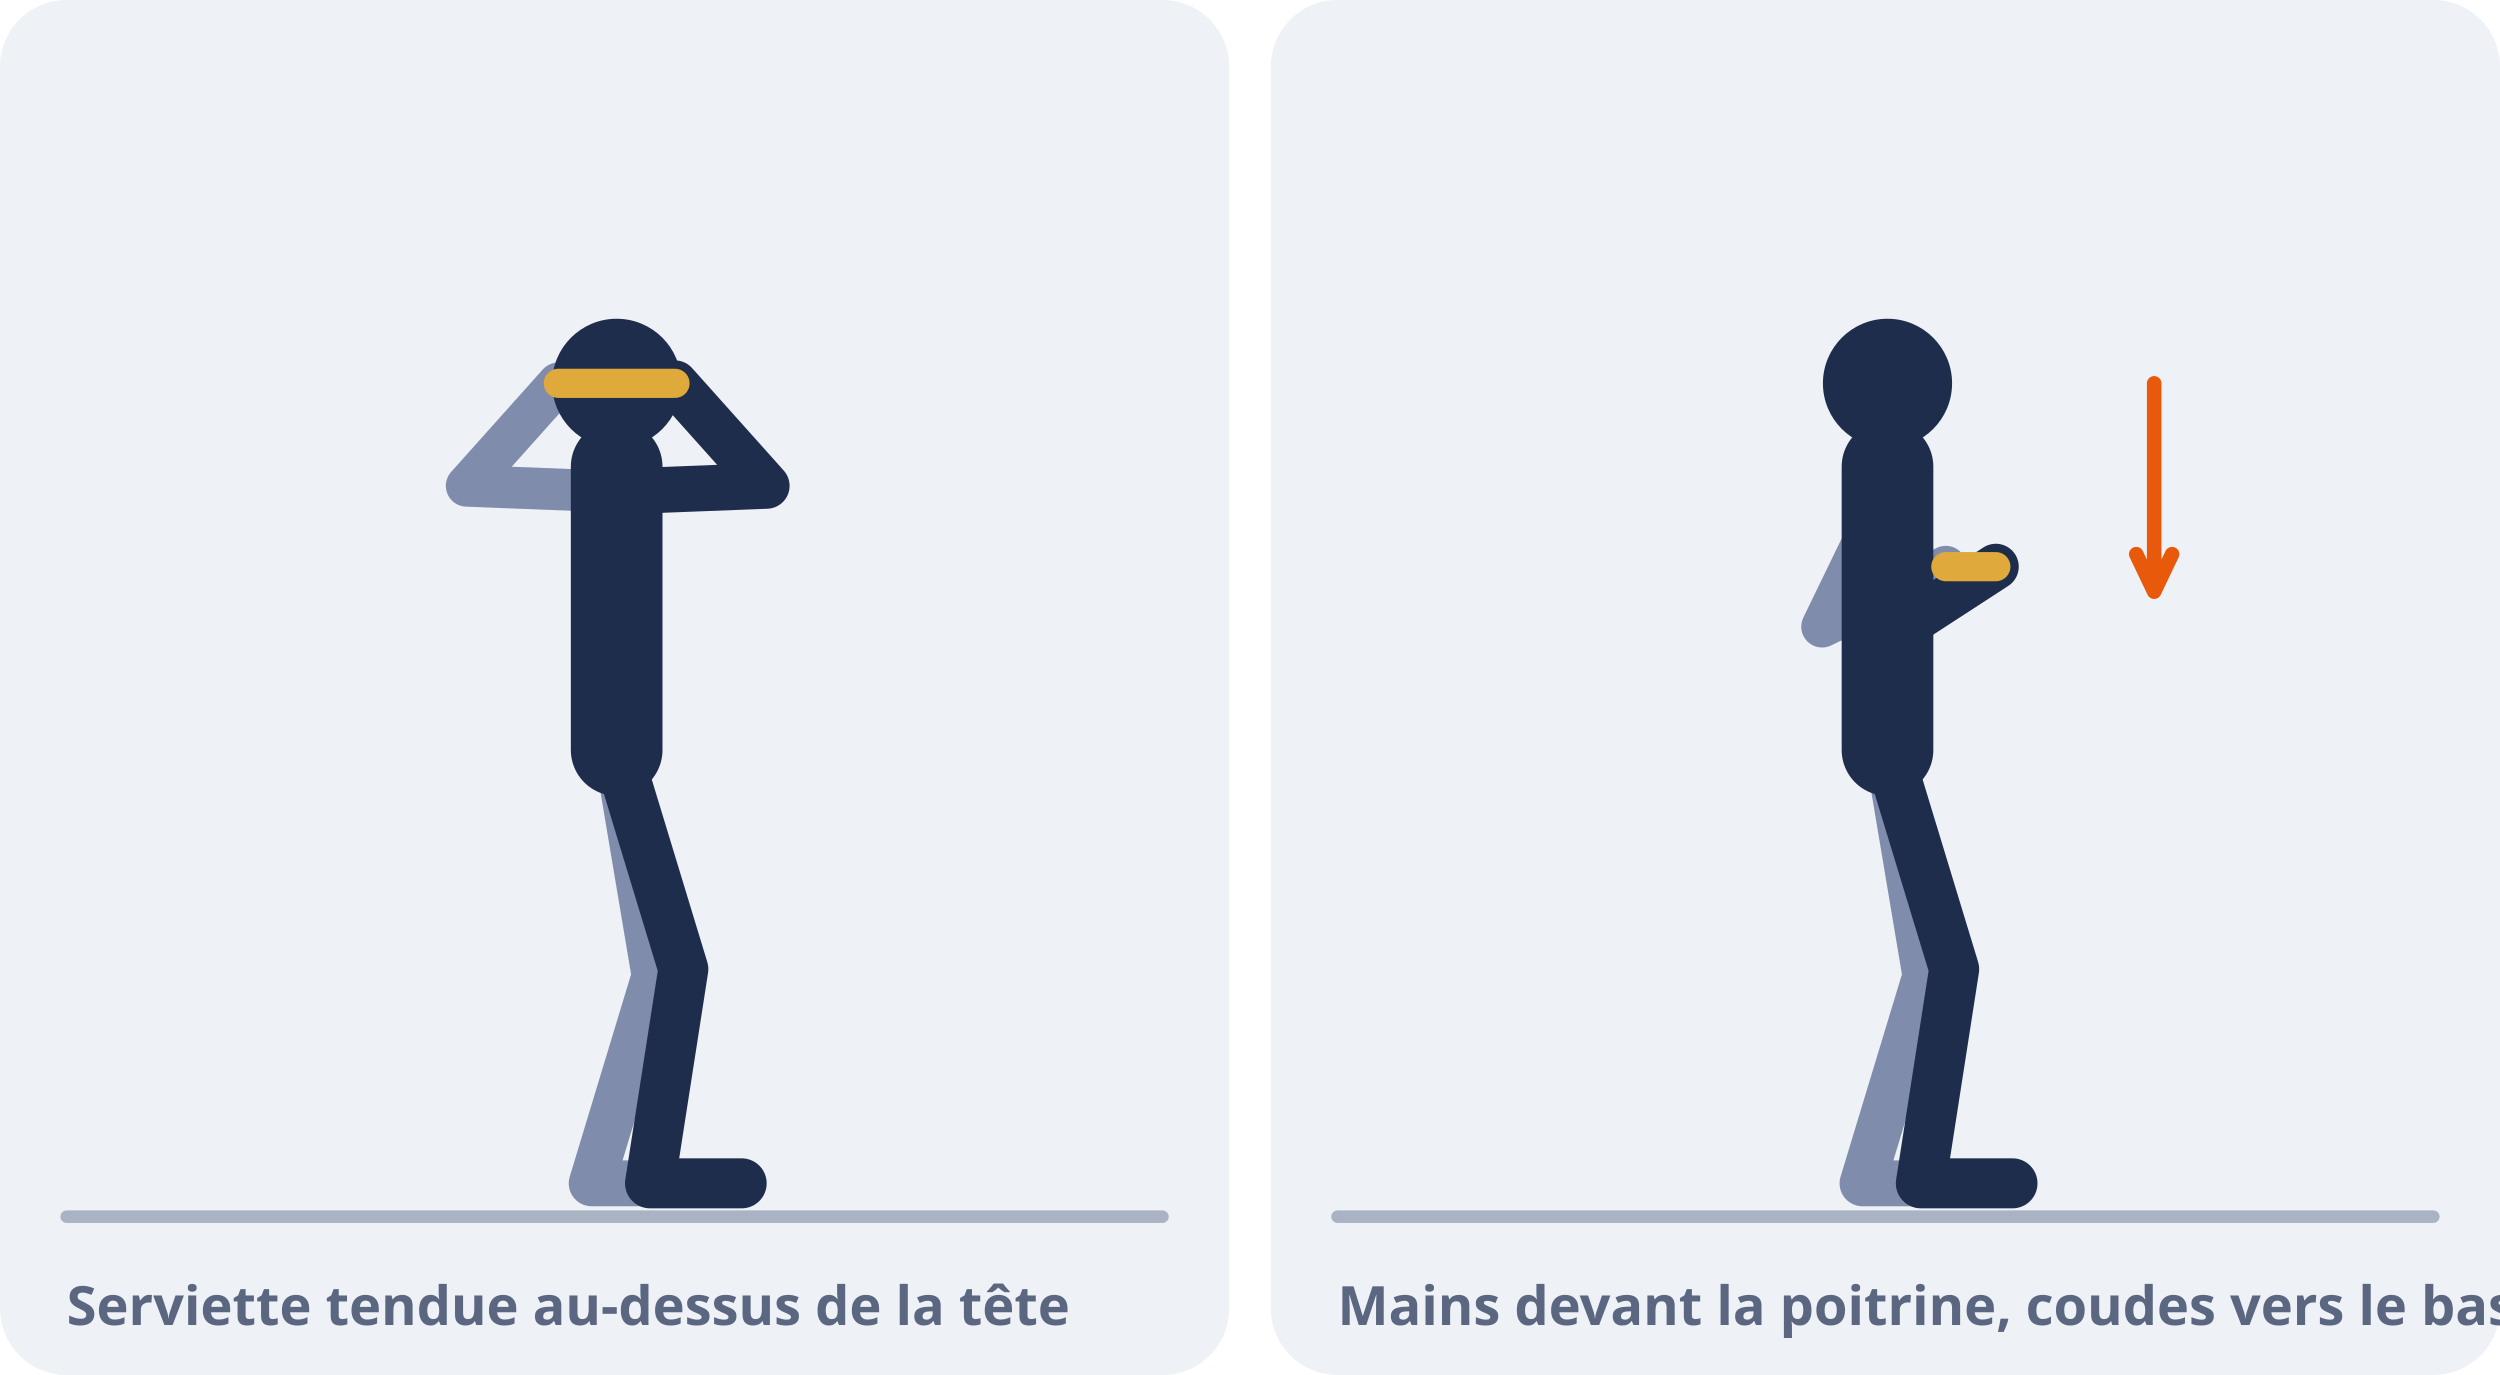
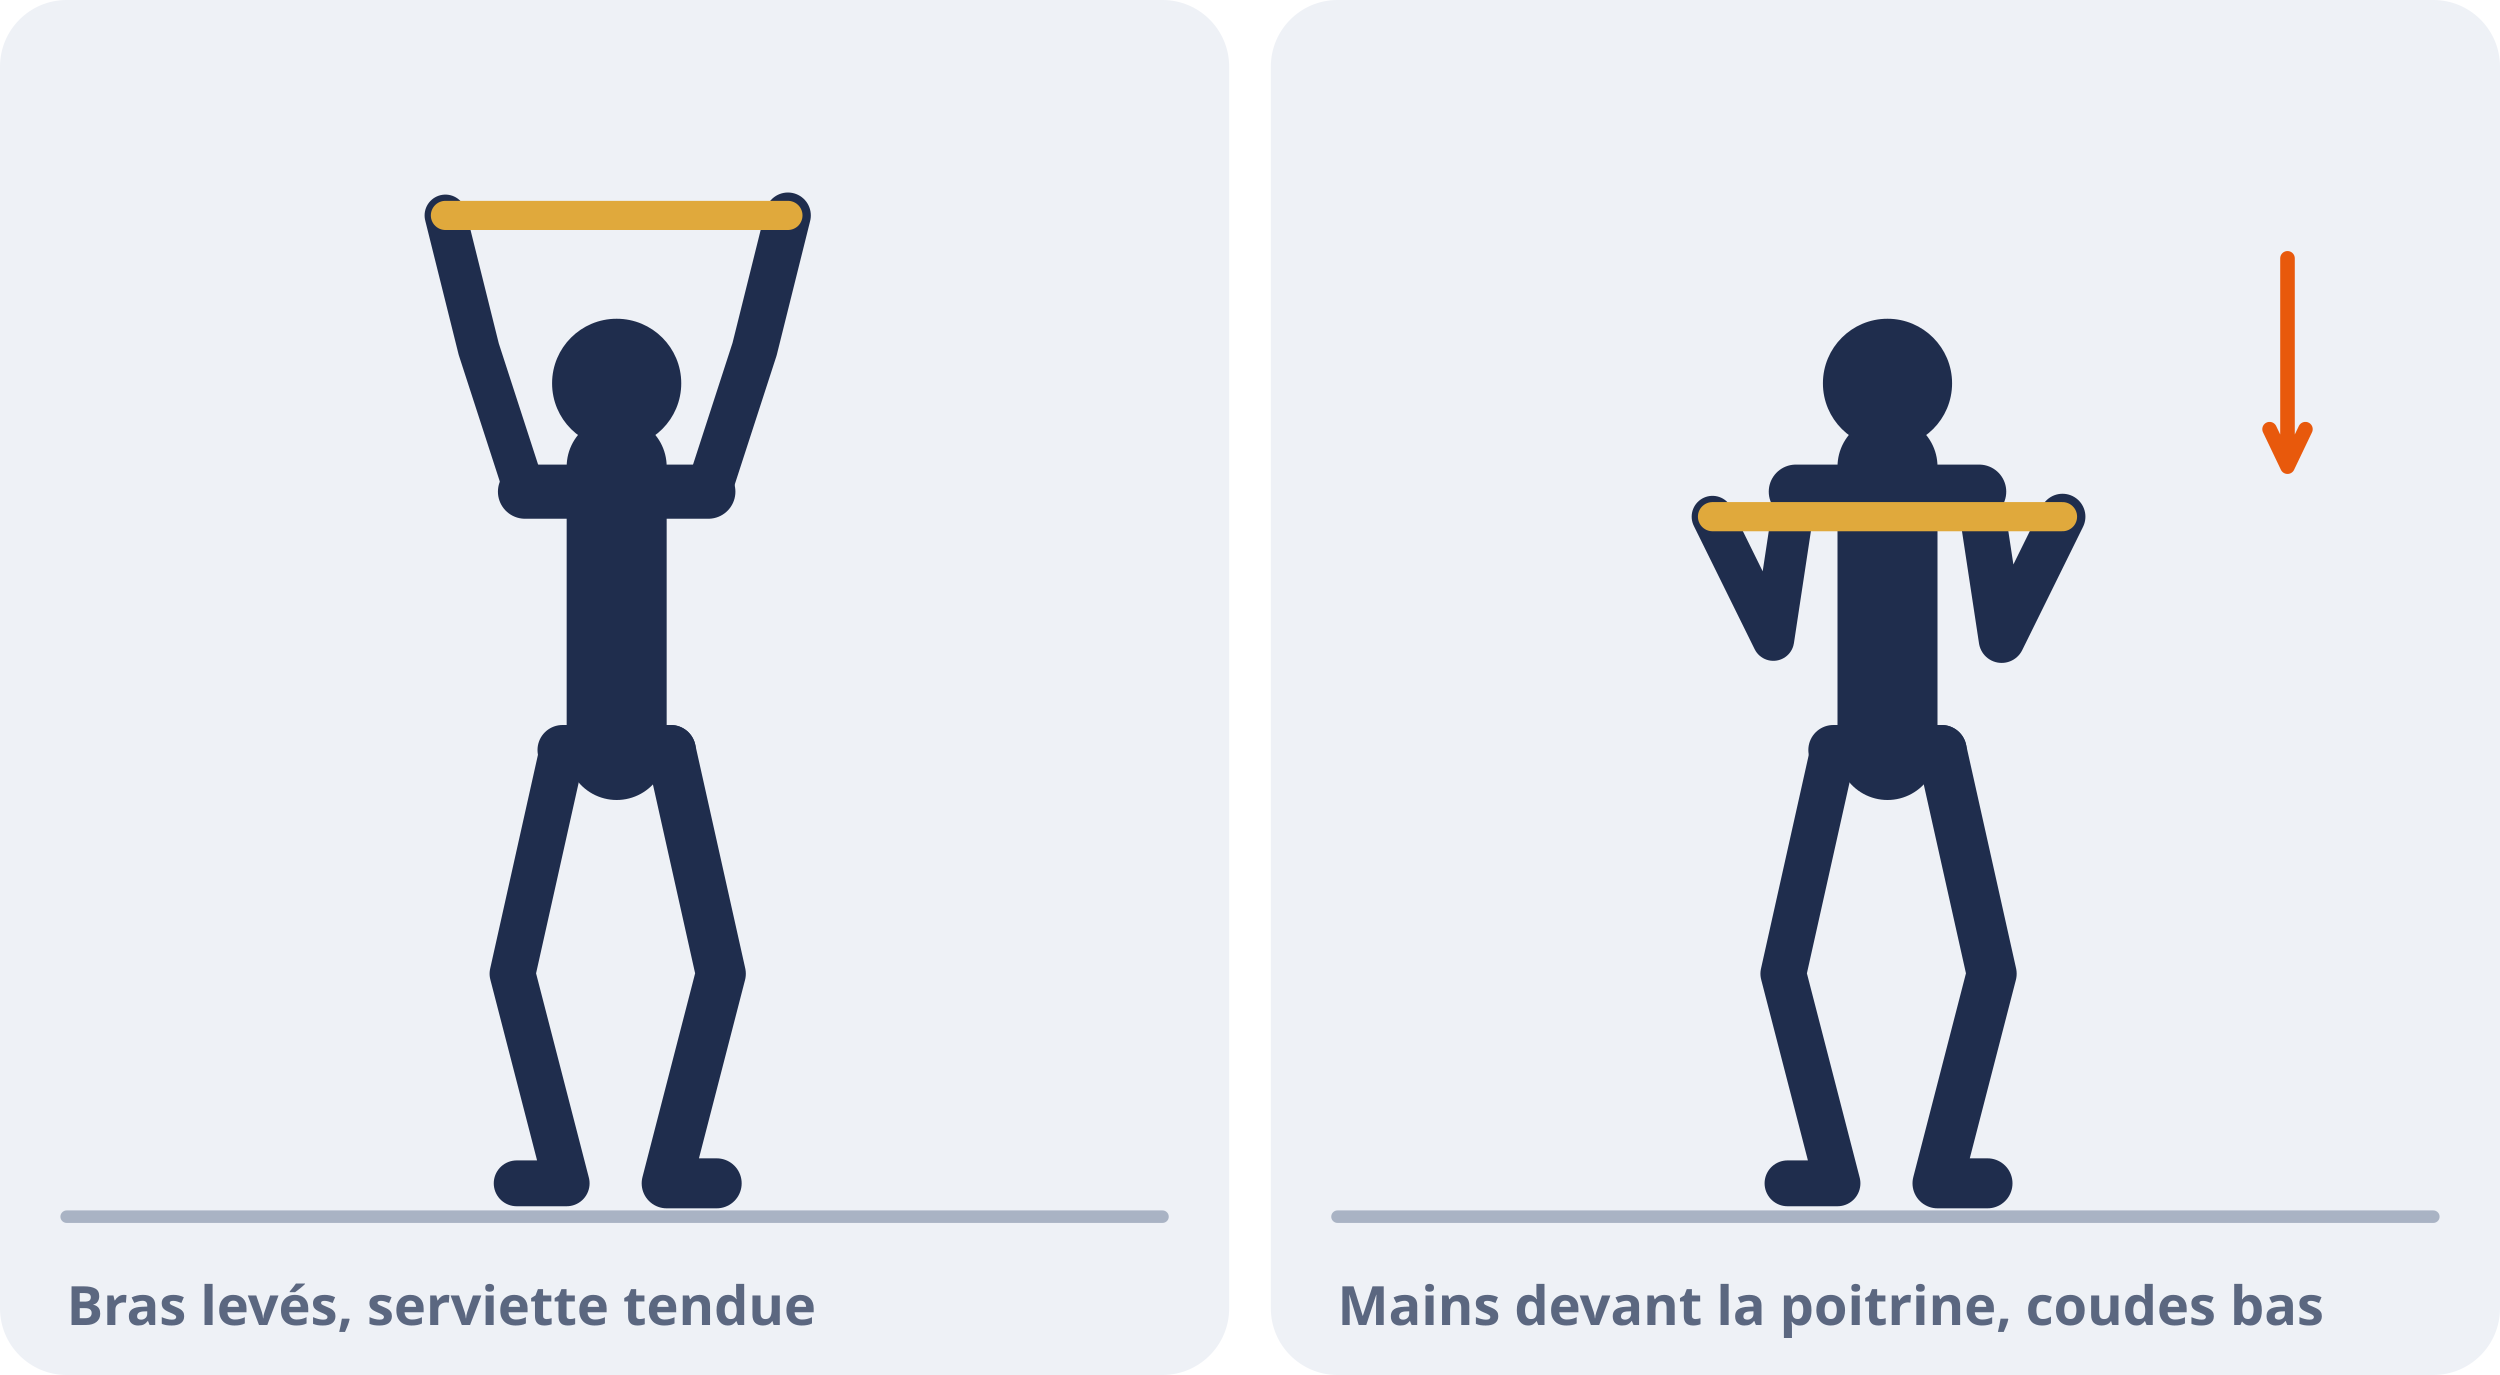
<svg xmlns="http://www.w3.org/2000/svg" viewBox="0 0 600 330" role="img" aria-labelledby="t">
  <style>.bg{fill:#eef1f6}.gr{stroke:#a9b3c4;stroke-width:3;stroke-linecap:round}.bn{stroke:#1f2d4d;fill:none;stroke-linecap:round;stroke-linejoin:round}.bf{stroke:#7f8cab;fill:none;stroke-linecap:round;stroke-linejoin:round}.bh{fill:#1f2d4d}.pr{fill:#c9d1de;stroke:#9aa5b8;stroke-width:1.5}.wb{fill:#dbe1ec}.prl{stroke:#9aa5b8;fill:none;stroke-linecap:round}.ac{stroke:#e8590c;fill:#e8590c;stroke-linecap:round}polyline.ac{fill:none}.arw{stroke:#e8590c;stroke-width:3.5;fill:none;stroke-linecap:round;stroke-linejoin:round}.arc{stroke:#e8590c;stroke-width:3;fill:none;stroke-dasharray:6 5}.tw{stroke:#e0a93c;fill:none;stroke-linecap:round;stroke-linejoin:round}.db{stroke:#4a5568}.dbi{stroke:#8793a8}.bag{fill:#3b7a57;stroke:#285a3f;stroke-width:1.5}.bagp{fill:#2f6849}.lbl{font:600 13px system-ui,sans-serif;fill:#5b6780}@media (prefers-color-scheme:dark){.bg{fill:#1b2233}.gr{stroke:#4a5670}.bn{stroke:#e8edf7}.bf{stroke:#8a97b5}.bh{fill:#e8edf7}.pr{fill:#2d3750;stroke:#4a5670}.wb{fill:#252e44}.prl{stroke:#56637f}.ac{stroke:#ff8a3d;fill:#ff8a3d}.arw,.arc{stroke:#ff8a3d}.tw{stroke:#d9b56a}.db{stroke:#b5bfd3}.dbi{stroke:#7b87a0}.lbl{fill:#9fb0cf}}</style>
  <rect class="bg" x="0" y="0" width="295" height="330" rx="16" />
  <line class="gr" x1="16" y1="292" x2="279" y2="292" />
-   <polyline class="bf" stroke-width="10" points="148,118 112,116.6 134,92" />
-   <polyline class="bf" stroke-width="11" points="148,180 157.1,234.2 142,284 164,284" />
-   <polyline class="bn" stroke-width="22" points="148,180 148,112" />
-   <polyline class="bn" stroke-width="12" points="148,180 164,232.6 156,284 178,284" />
-   <polyline class="bn" stroke-width="11" points="148,118 184,116.6 162,92" />
+   <polyline class="bn" stroke-width="12" points="135,180 161,180" />
+   <polyline class="bn" stroke-width="13" points="126,118 170,118" />
+   <polyline class="bn" stroke-width="10" points="126,118 114.9,83.8 106.9,51.7" />
+   <polyline class="bn" stroke-width="11" points="135,180 123,233.7 136,284 124,284" />
+   <polyline class="bn" stroke-width="24" points="148,180 148,112" />
+   <polyline class="bn" stroke-width="12" points="161,180 173,233.7 160,284 172,284" />
+   <polyline class="bn" stroke-width="11" points="170,118 181.1,83.8 189.1,51.7" />
  <circle class="bn bh" cx="148" cy="92" r="15" />
-   <polyline class="tw" stroke-width="7" points="134,92 162,92" />
-   <text class="lbl" x="16" y="318">Serviette tendue au-dessus de la tête</text>
+   <polyline class="tw" stroke-width="7" points="106.9,51.7 189.1,51.7" />
+   <text class="lbl" x="16" y="318">Bras levés, serviette tendue</text>
  <rect class="bg" x="305" y="0" width="295" height="330" rx="16" />
  <line class="gr" x1="321" y1="292" x2="584" y2="292" />
-   <polyline class="bf" stroke-width="10" points="453,118 437.3,150.4 467,136" />
-   <polyline class="bf" stroke-width="11" points="453,180 462.1,234.2 447,284 469,284" />
-   <polyline class="bn" stroke-width="22" points="453,180 453,112" />
-   <polyline class="bn" stroke-width="12" points="453,180 469,232.6 461,284 483,284" />
-   <polyline class="bn" stroke-width="11" points="453,118 451.3,154 479,136" />
+   <polyline class="bn" stroke-width="12" points="440,180 466,180" />
+   <polyline class="bn" stroke-width="13" points="431,118 475,118" />
+   <polyline class="bn" stroke-width="10" points="431,118 425.6,153.6 411,124" />
+   <polyline class="bn" stroke-width="11" points="440,180 428,233.7 441,284 429,284" />
+   <polyline class="bn" stroke-width="24" points="453,180 453,112" />
+   <polyline class="bn" stroke-width="12" points="466,180 478,233.7 465,284 477,284" />
+   <polyline class="bn" stroke-width="11" points="475,118 480.4,153.6 495,124" />
  <circle class="bn bh" cx="453" cy="92" r="15" />
-   <polyline class="tw" stroke-width="7" points="467,136 479,136" />
-   <path class="arw" d="M517,92 L517,142 M512.7,133 L517,142 L521.3,133" />
-   <text class="lbl" x="321" y="318">Mains devant la poitrine, coudes vers le bas</text>
+   <polyline class="tw" stroke-width="7" points="411,124 495,124" />
+   <path class="arw" d="M549,62 L549,112 M544.7,103 L549,112 L553.3,103" />
+   <text class="lbl" x="321" y="318">Mains devant la poitrine, coudes bas</text>
</svg>
